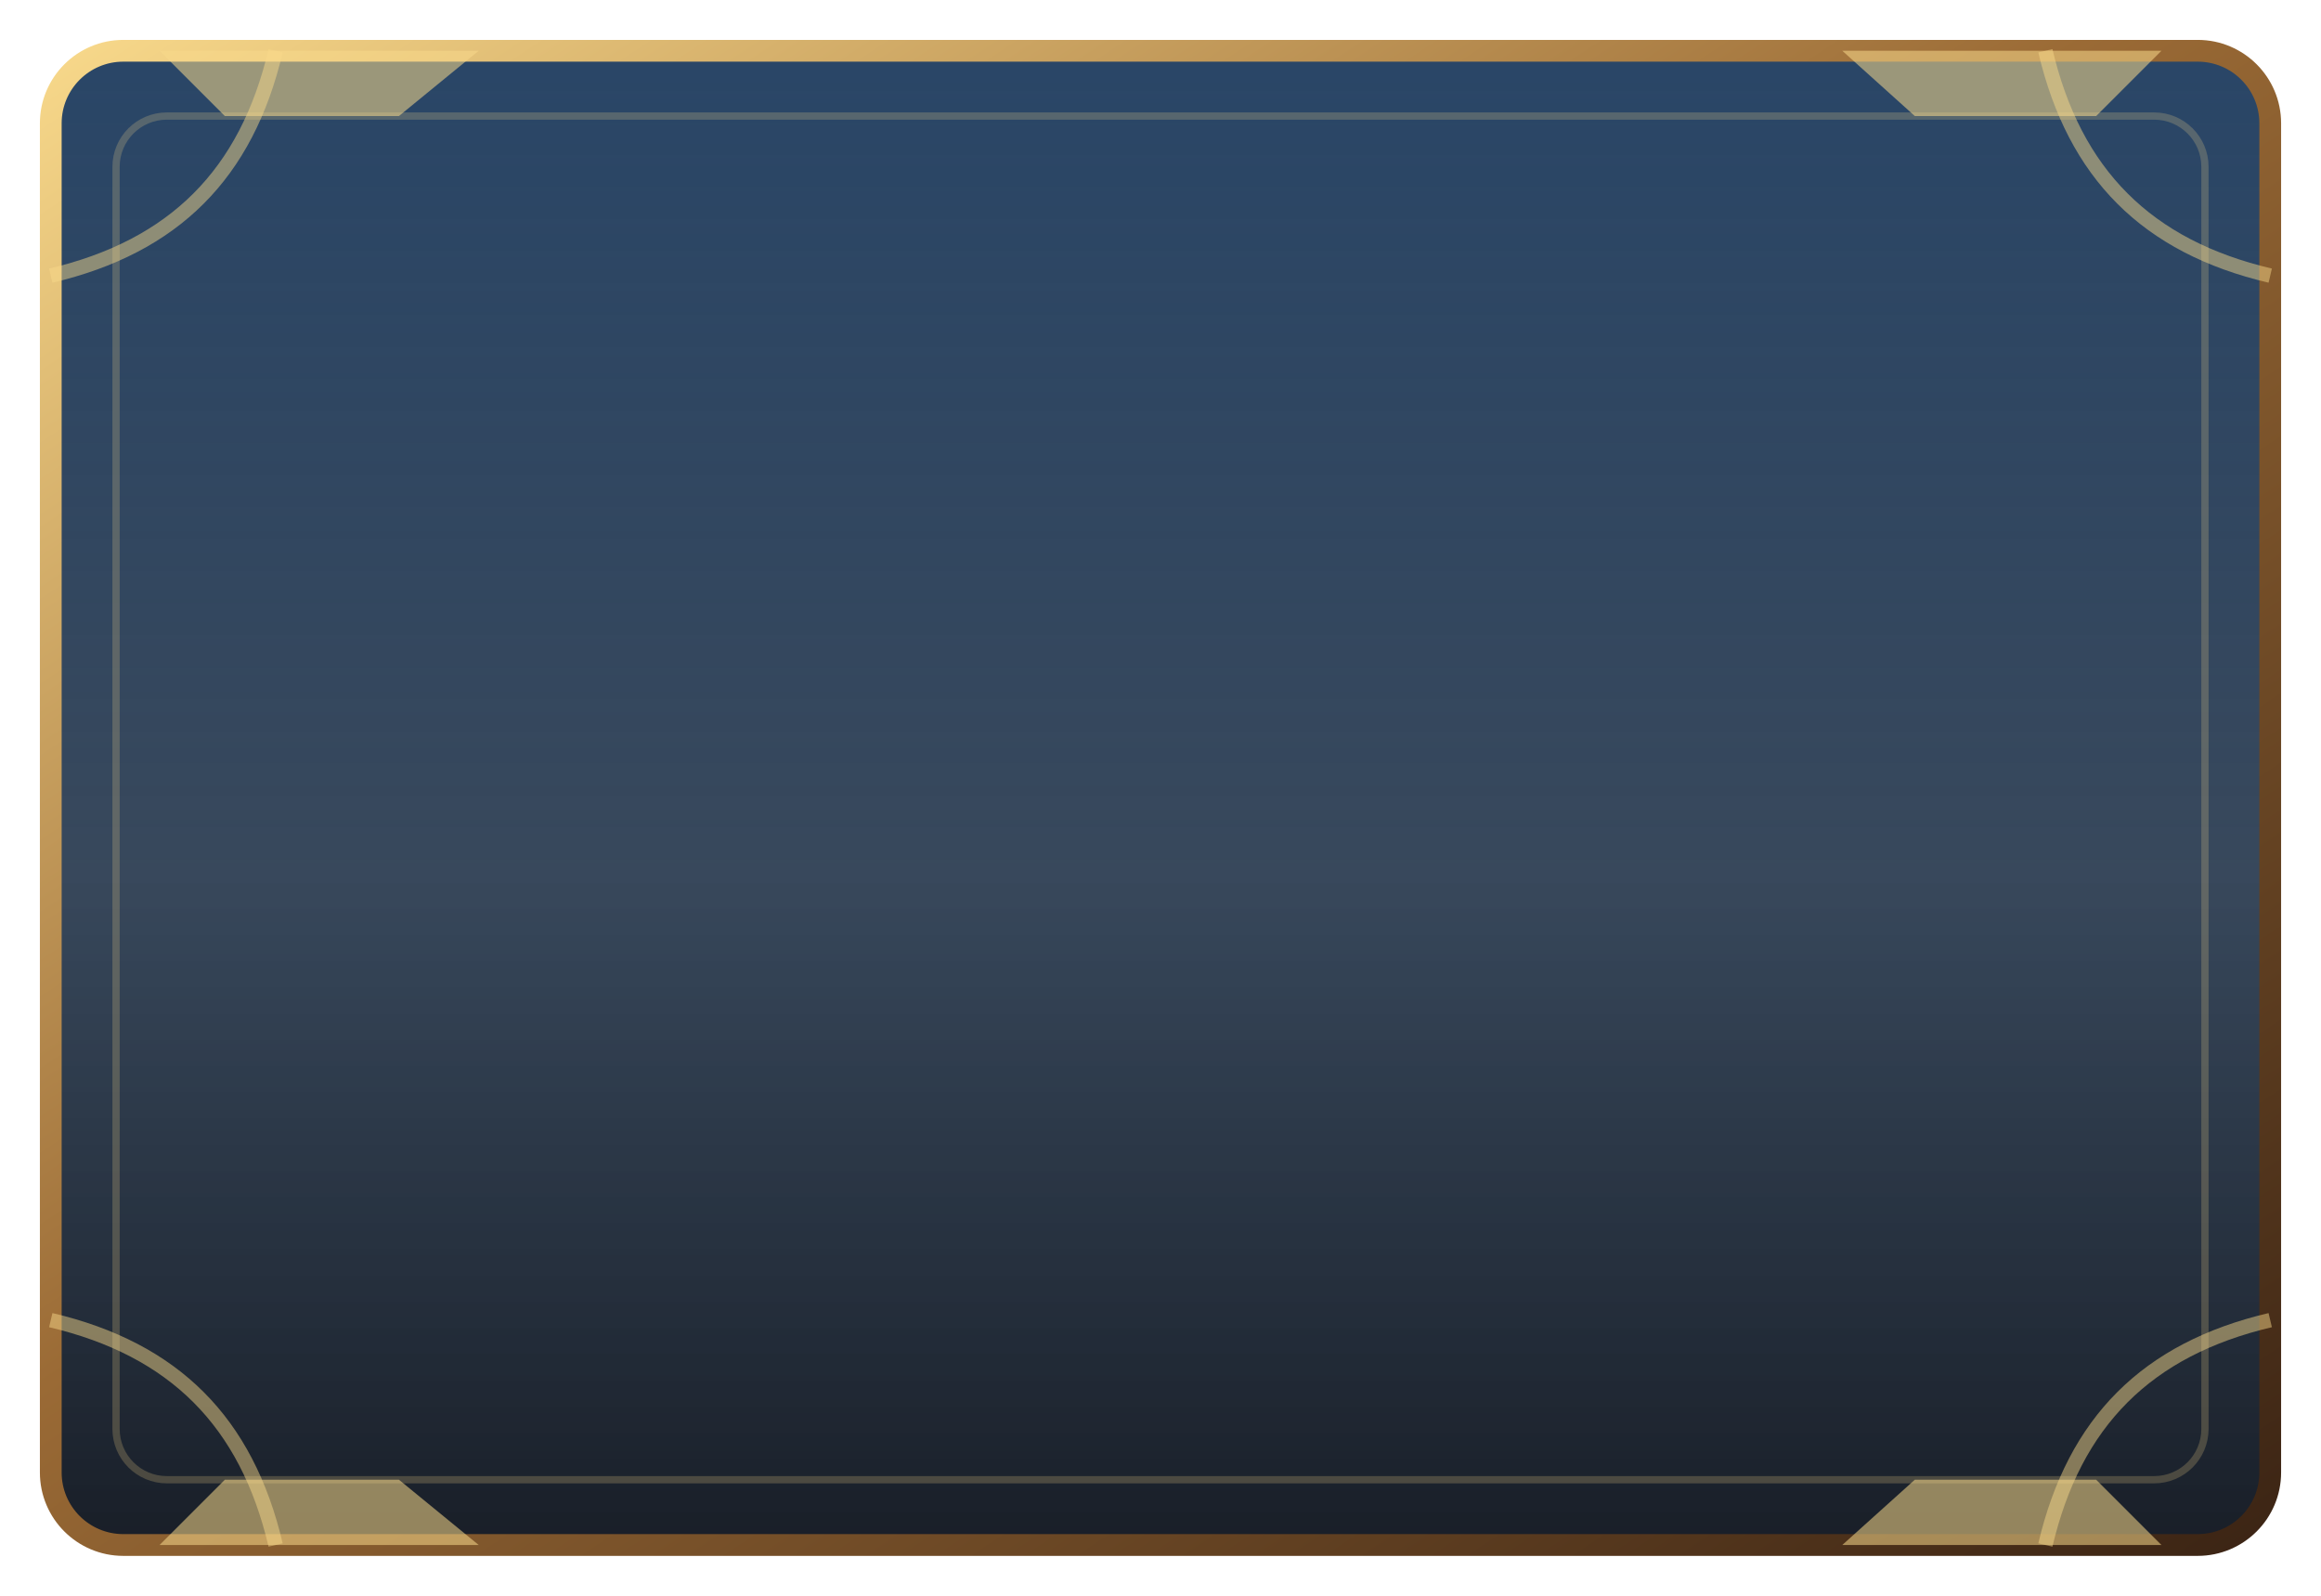
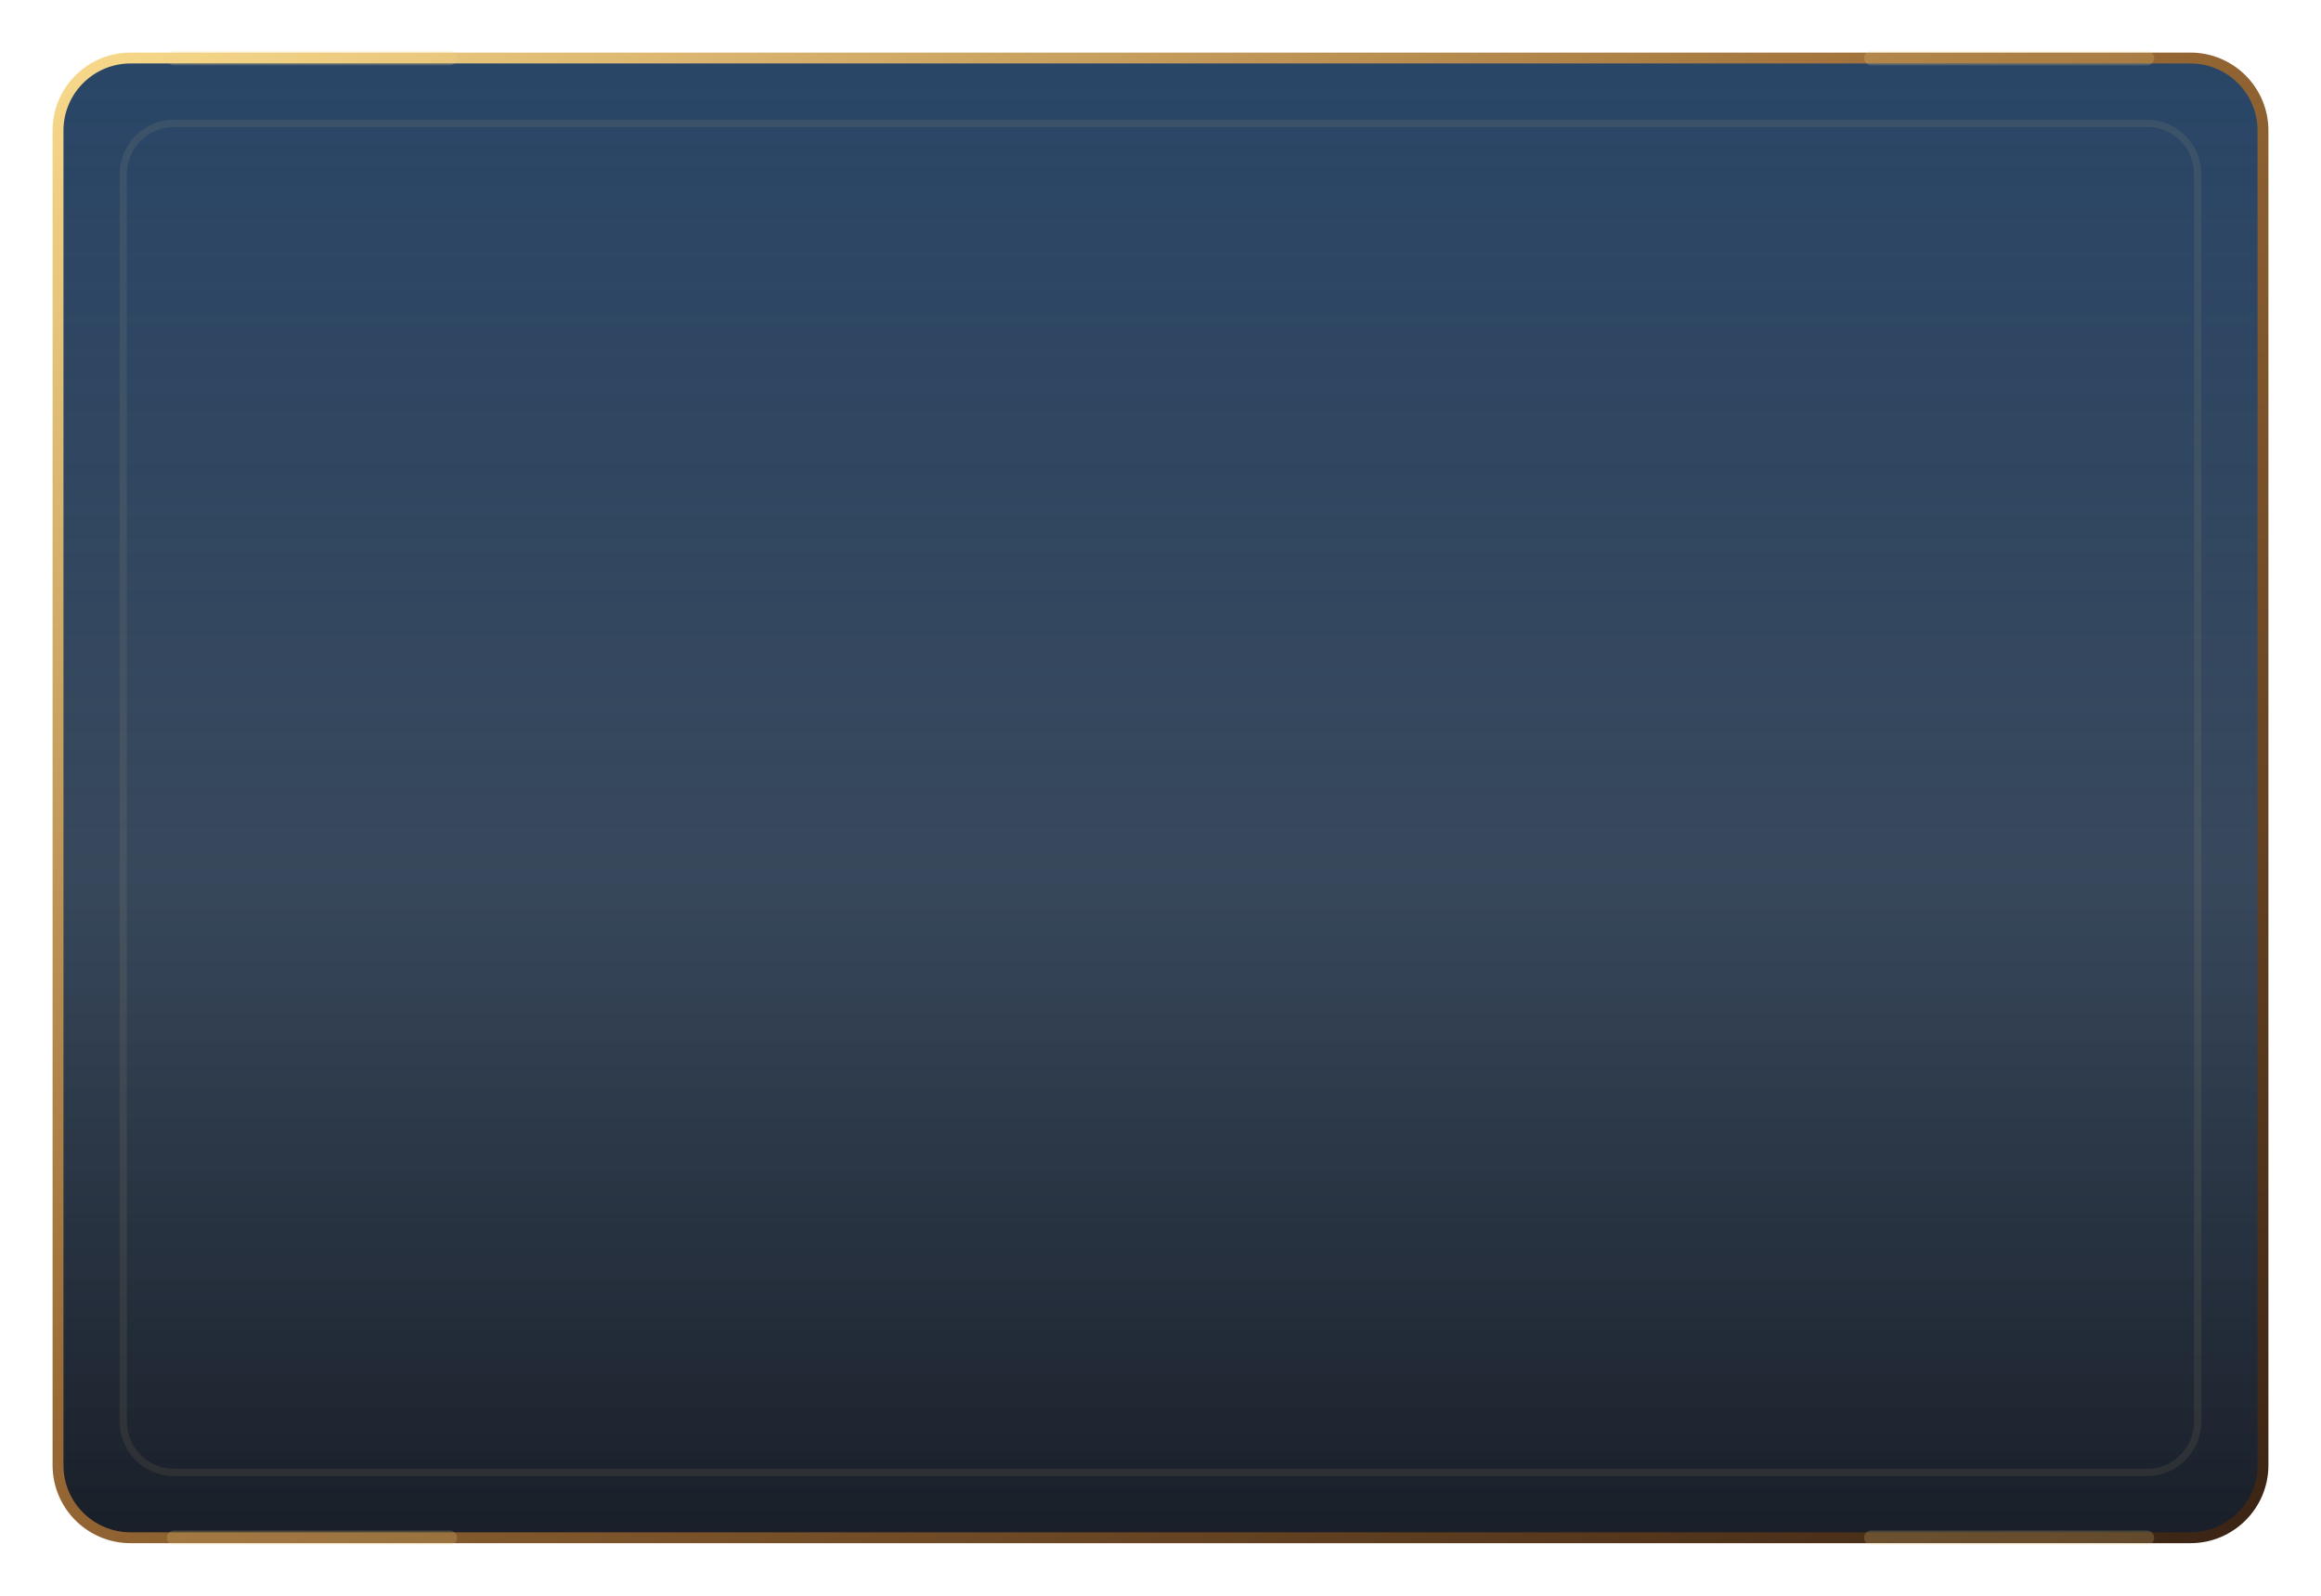
<svg xmlns="http://www.w3.org/2000/svg" viewBox="0 0 320 220" preserveAspectRatio="none">
  <defs>
    <linearGradient id="edge" x1="0" y1="0" x2="1" y2="1">
      <stop offset="0" stop-color="#f8d98b" />
      <stop offset="0.45" stop-color="#9a6a35" />
      <stop offset="1" stop-color="#3b2414" />
    </linearGradient>
    <linearGradient id="inner" x1="0" y1="0" x2="0" y2="1">
      <stop offset="0" stop-color="#17365a" stop-opacity=".92" />
      <stop offset=".55" stop-color="#0c2038" stop-opacity=".82" />
      <stop offset="1" stop-color="#050b15" stop-opacity=".92" />
    </linearGradient>
  </defs>
-   <rect x="7" y="7" width="306" height="206" rx="10" fill="url(#inner)" stroke="url(#edge)" stroke-width="3" />
-   <rect x="16" y="16" width="288" height="188" rx="7" fill="none" stroke="#f8d98b" stroke-opacity=".22" stroke-width="1" />
-   <path d="M22 7h44l-11 9H31zm232 0h44l-9 9h-25zM22 213h44l-11-9H31zm232 0h44l-9-9h-25z" fill="#f8d98b" opacity=".55" />
-   <path d="M7 38c17-4 27-14 31-31M313 38c-17-4-27-14-31-31M7 182c17 4 27 14 31 31M313 182c-17 4-27 14-31 31" fill="none" stroke="#f8d98b" stroke-opacity=".48" stroke-width="2" />
+   <rect x="8" y="8" width="304" height="204" rx="10" fill="url(#inner)" stroke="url(#edge)" stroke-width="1.5" />
+   <rect x="17" y="17" width="286" height="186" rx="7" fill="none" stroke="#f8d98b" stroke-opacity=".08" stroke-width="1" />
+   <path d="M24 8h38M258 8h38M24 212h38M258 212h38" stroke="#f8d98b" stroke-opacity=".20" stroke-width="2" stroke-linecap="round" />
</svg>
